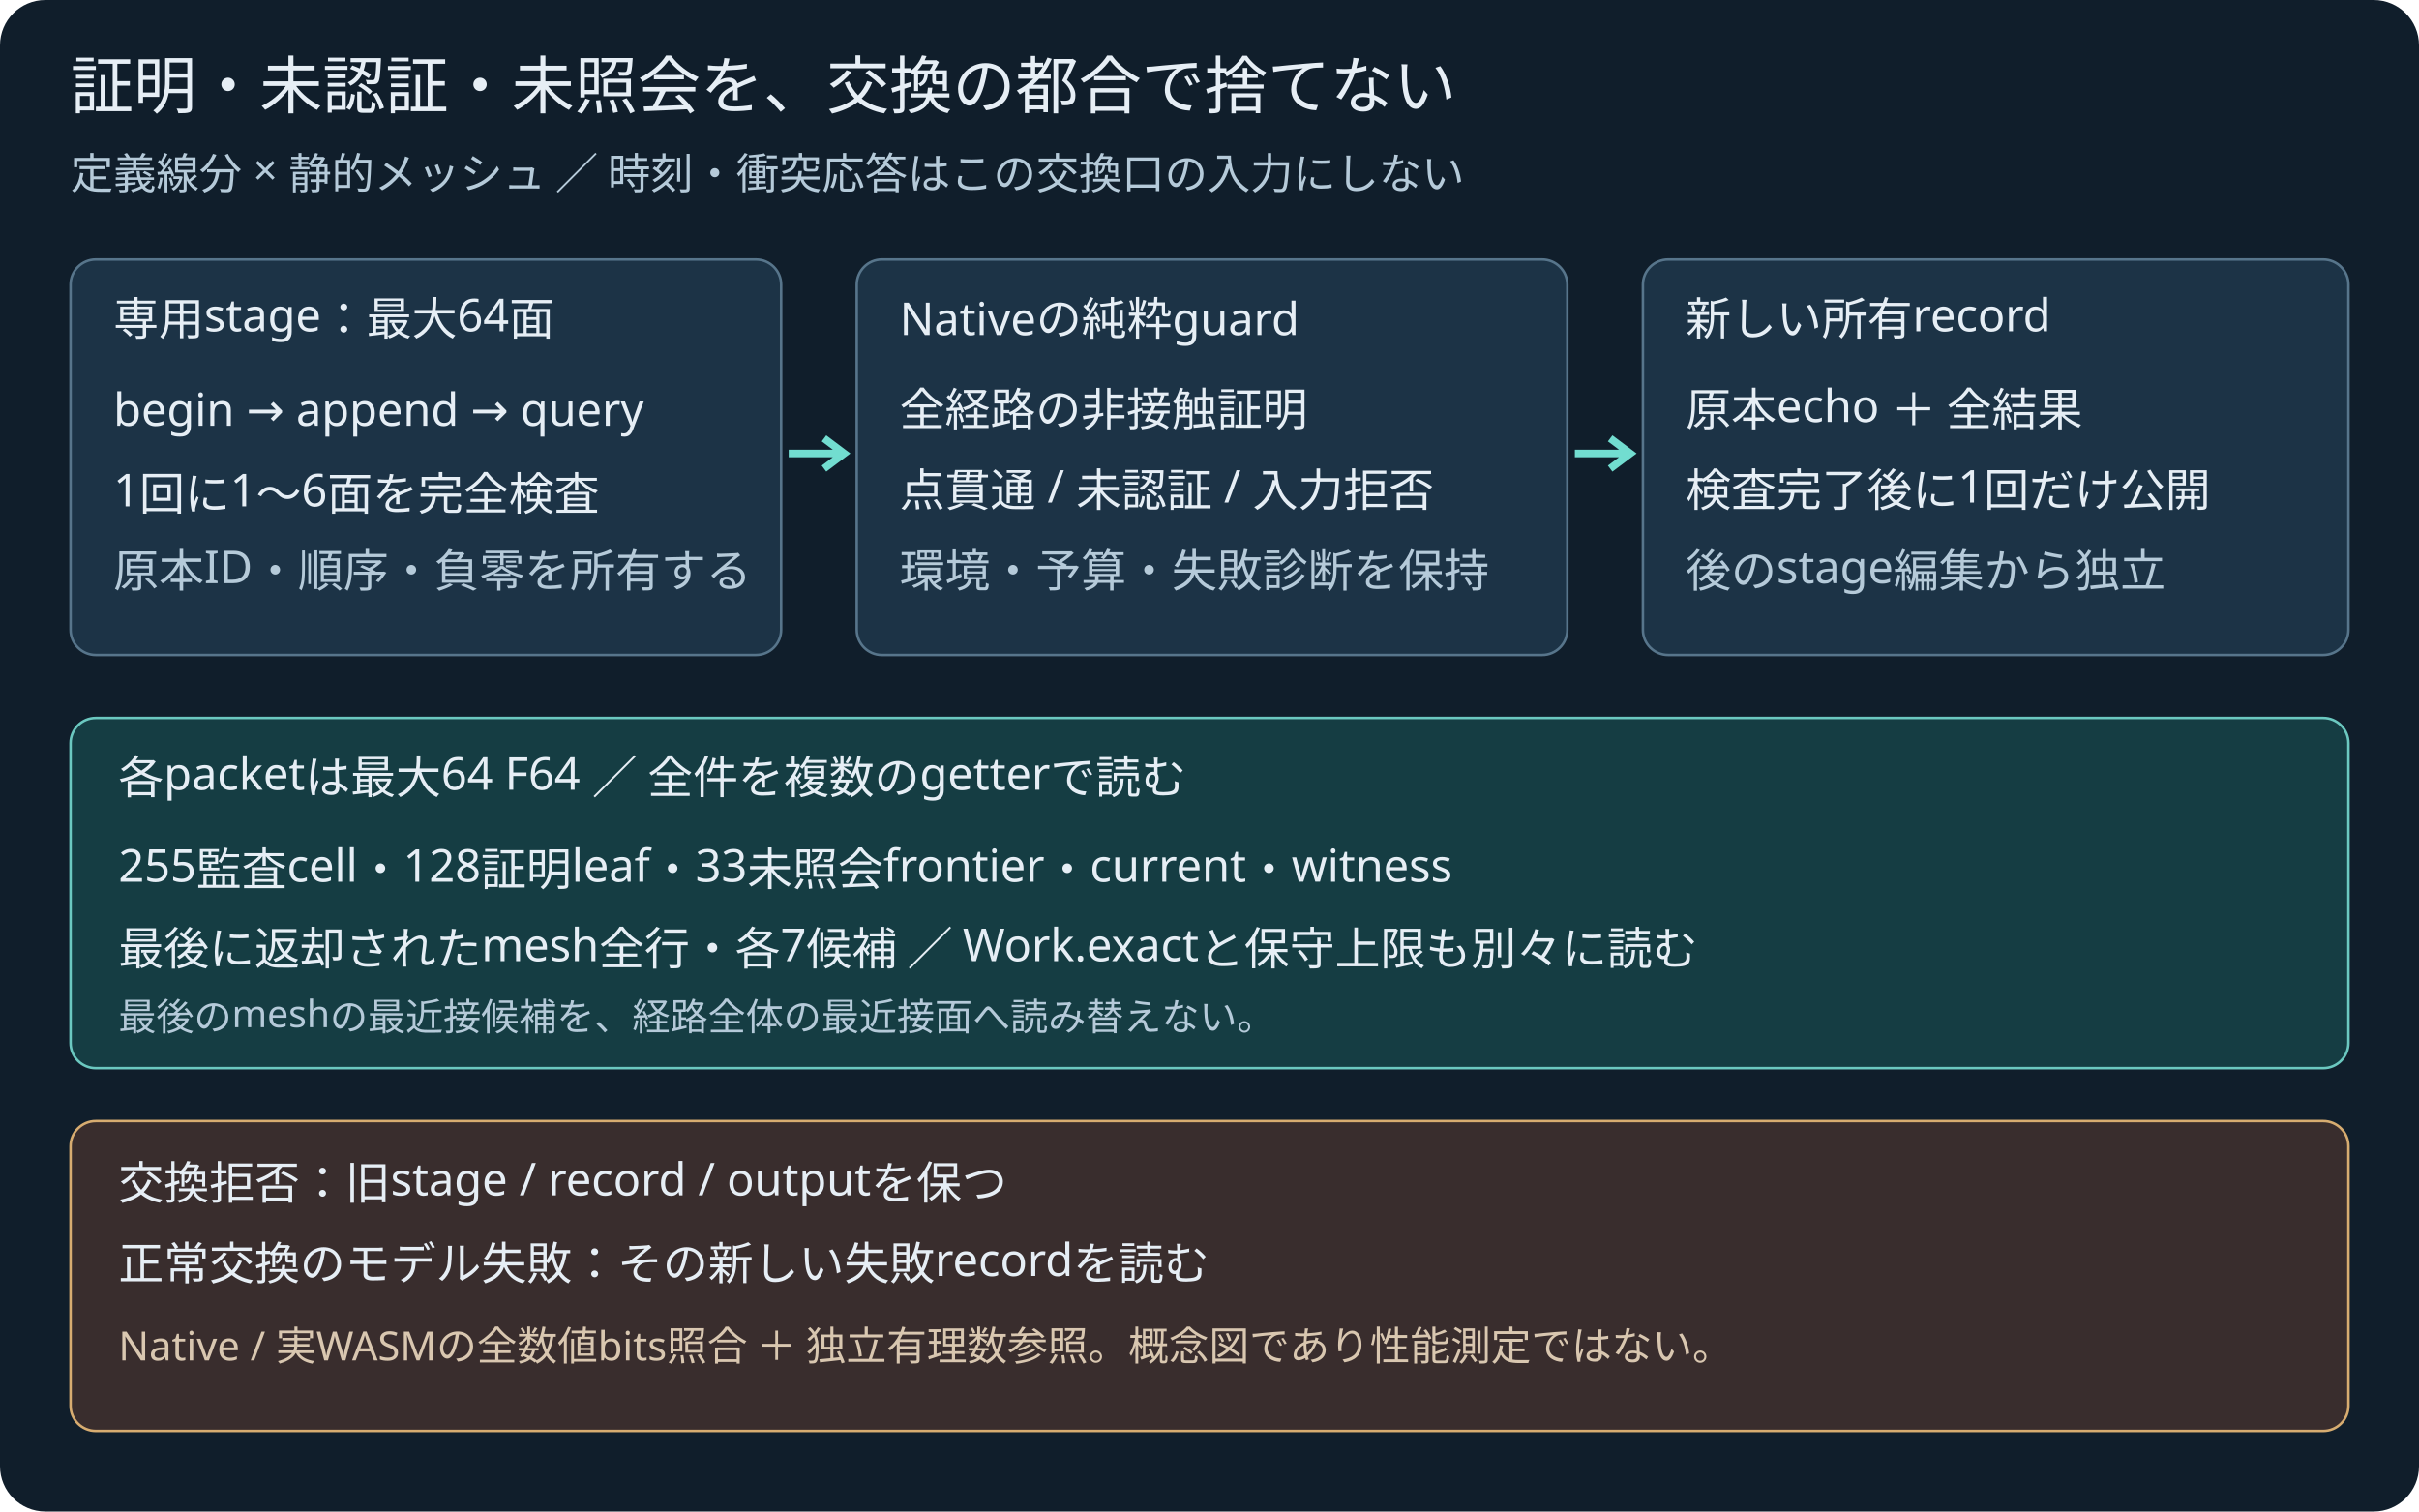
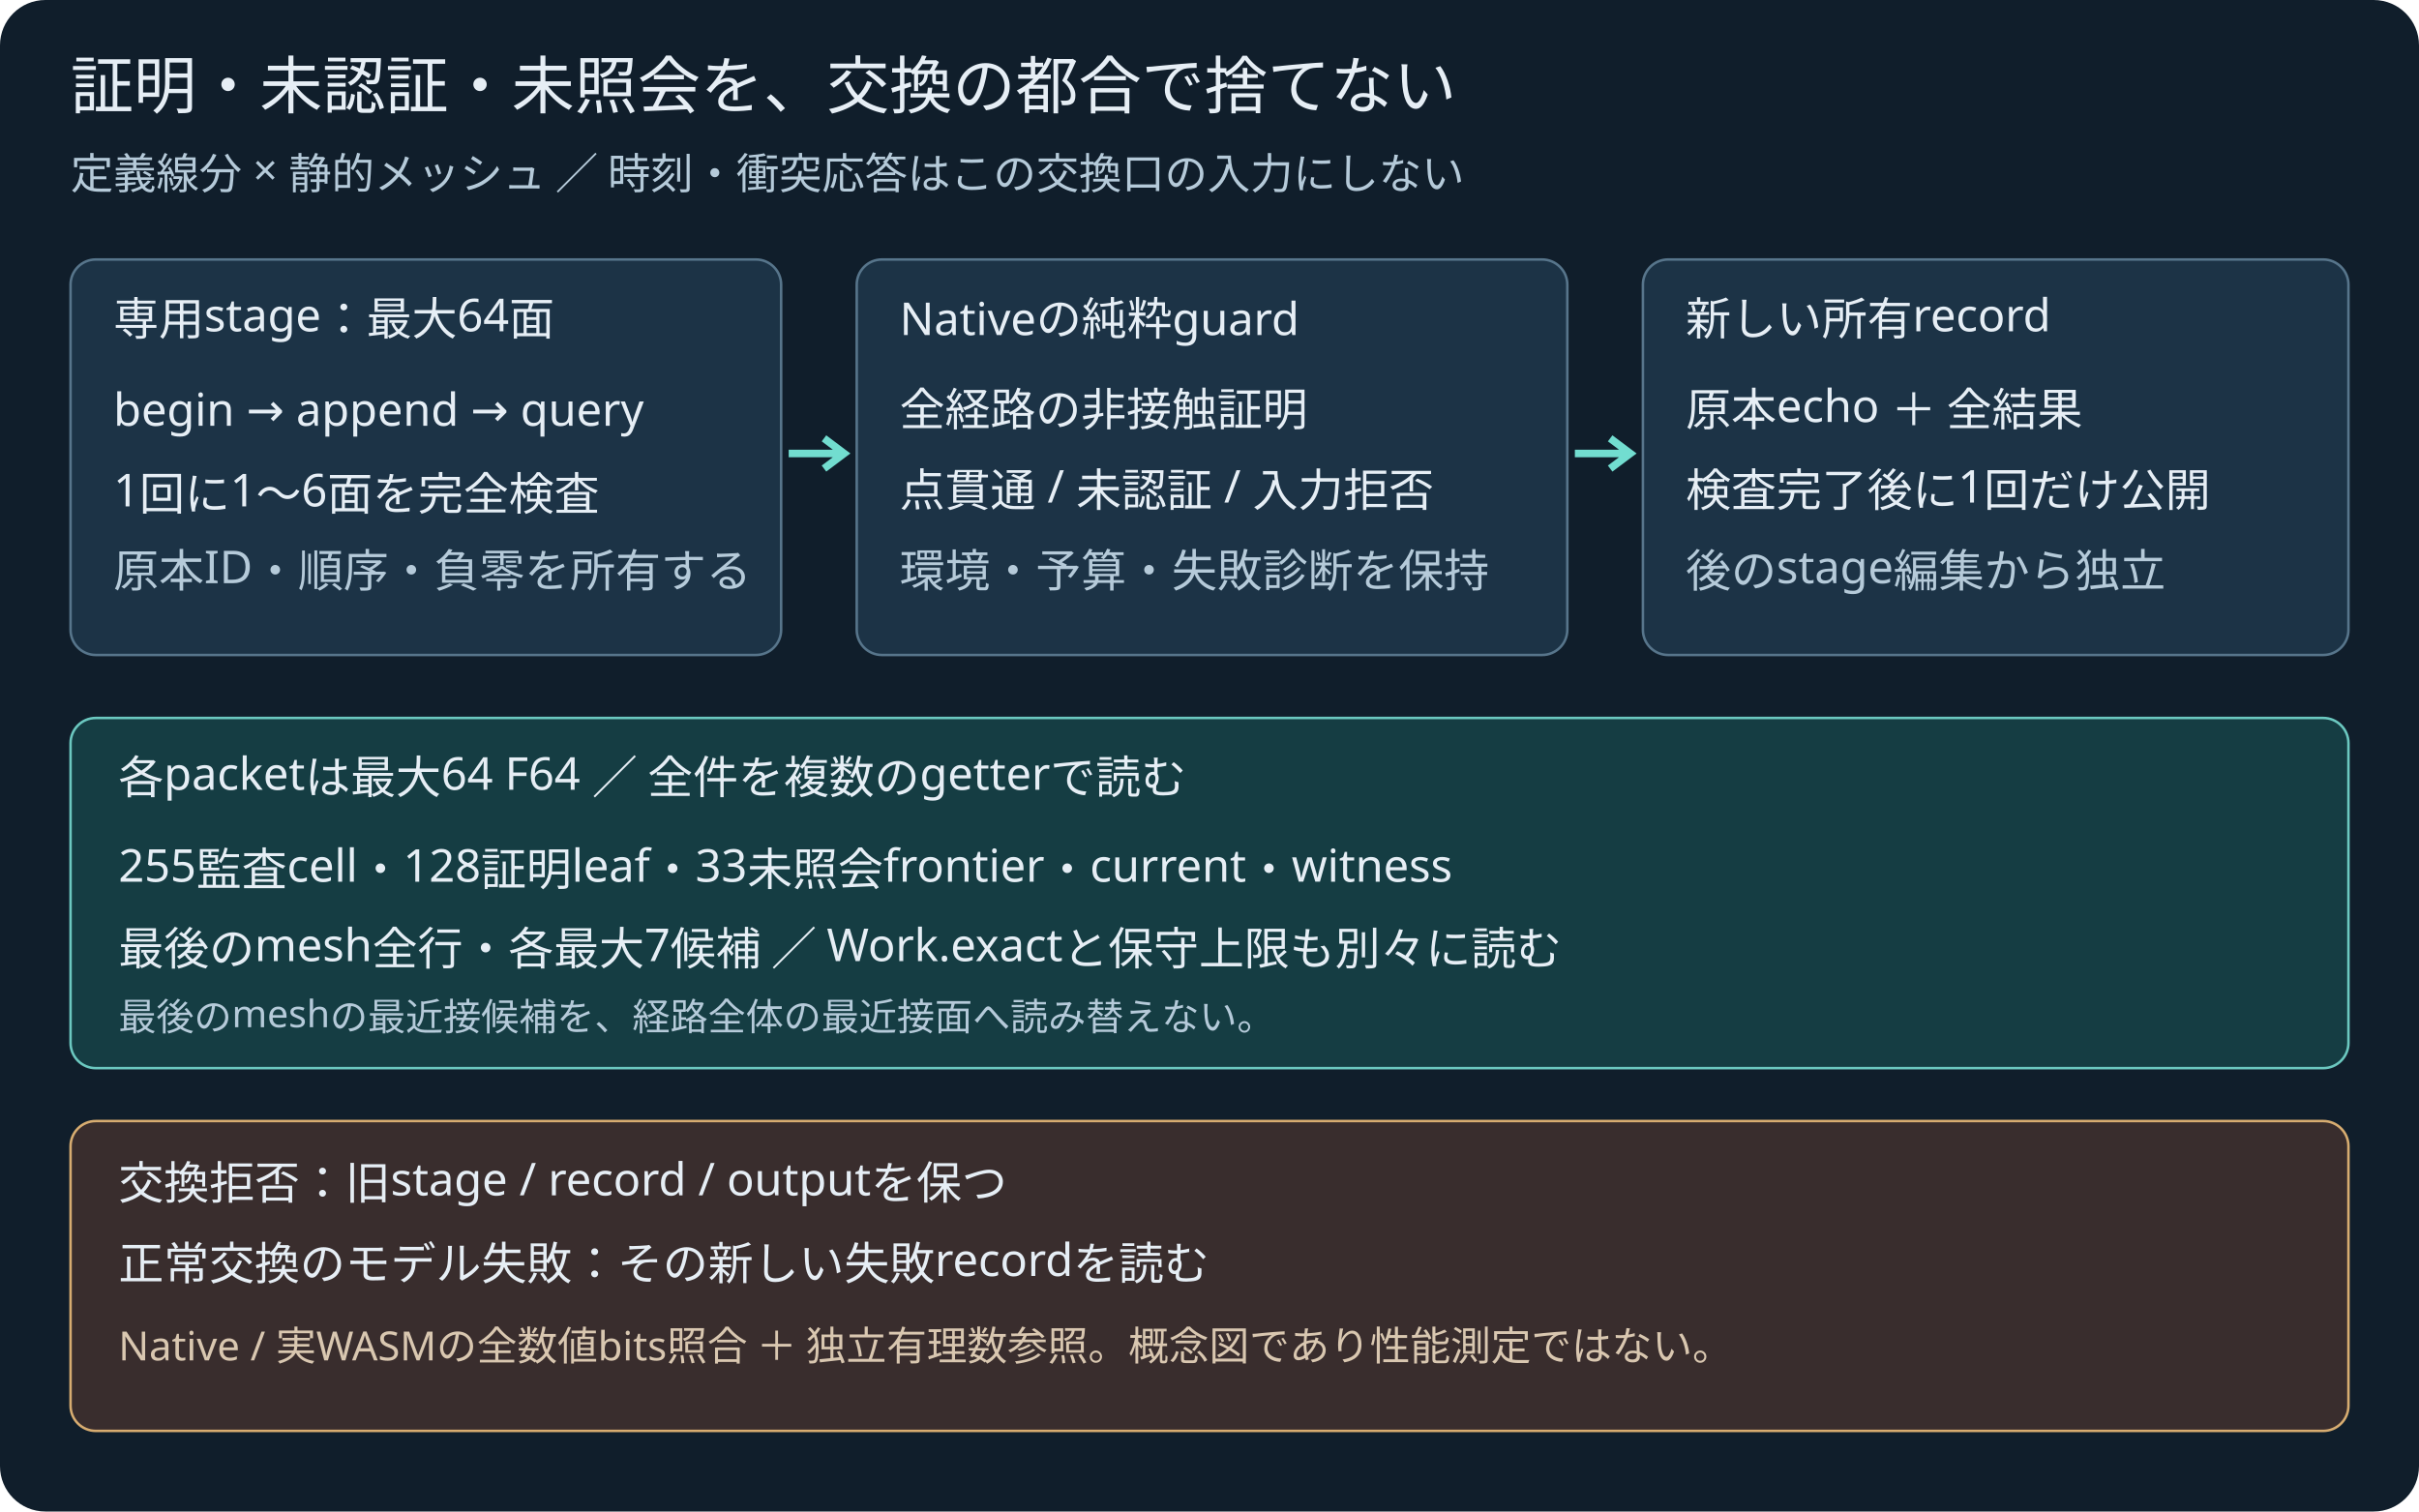
<svg xmlns="http://www.w3.org/2000/svg" width="960" height="600" viewBox="0 0 960 600" role="img" aria-labelledby="title desc">
  <rect width="960" height="600" rx="18" fill="#101e2b" />
  <g font-family="system-ui,sans-serif" fill="#e6eef5">
    <text x="28" y="43" font-size="25">証明・未認証・未照会を、交換の都合で捨てない</text>
    <text x="28" y="75" font-size="17" fill="#b5cad9">定義線分 × 静的メッシュ ／ 時刻・衝突応答はこの交換口の入力にしない</text>
    <g fill="#1c3346" stroke="#57758b">
      <rect x="28" y="103" width="282" height="157" rx="10" />
      <rect x="340" y="103" width="282" height="157" rx="10" />
      <rect x="652" y="103" width="280" height="157" rx="10" />
    </g>
    <g font-size="18">
      <text x="45" y="133">専用stage：最大64面</text>
      <text x="45" y="169">begin → append → query</text>
      <text x="45" y="201">1回に1〜6面を完全検査</text>
      <text x="45" y="233" fill="#b5cad9">原本ID・順序・負零を所有する</text>
      <text x="357" y="133">Nativeの純粋guard</text>
      <text x="357" y="169">全経路の非接触証明</text>
      <text x="357" y="201">点貫通 / 未認証 / 入力拒否</text>
      <text x="357" y="233" fill="#b5cad9">環境・予算・失敗診断を保持</text>
      <text x="669" y="133">新しい所有record</text>
      <text x="669" y="169">原本echo ＋ 全結果</text>
      <text x="669" y="201">検査完了後に1回だけ公開</text>
      <text x="669" y="233" fill="#b5cad9">後のstage編集から独立</text>
    </g>
    <g stroke="#72ddd0" stroke-width="3">
      <path d="M313 180h22m-8-6 8 6-8 6M625 180h22m-8-6 8 6-8 6" fill="none" />
    </g>
    <rect x="28" y="285" width="904" height="139" rx="10" fill="#153d43" stroke="#6bc8c0" />
    <g font-size="18">
      <text x="47" y="315">各packetは最大64 F64 ／ 全件を複数のgetterで読む</text>
      <text x="47" y="350">255監査cell・128証明leaf・33未照会frontier・current・witness</text>
-       <text x="47" y="383">最後に返却されたmesh全行・各7候補 ／ Work.exactと保守上限も別々に読む</text>
+       <text x="47" y="383">最後のmesh全行・各最大7候補 ／ Work.exactと保守上限も別々に読む</text>
      <text x="47" y="409" font-size="15" fill="#b5cad9">最後のmeshの最近接候補を、経路全体の最近接面へ読み替えない。</text>
    </g>
    <rect x="28" y="445" width="904" height="123" rx="10" fill="#392d2d" stroke="#d7ac70" />
    <g font-size="18">
      <text x="47" y="476">交換拒否：旧stage / record / outputを保つ</text>
      <text x="47" y="508">正常交換のモデル失敗：その新しい失敗recordを読む</text>
      <text x="47" y="540" font-size="16" fill="#d9c7b0">Native / 実WASMの全数値bits照合 ＋ 独立有理数参照。概念図であり性能測定ではない。</text>
    </g>
  </g>
</svg>
